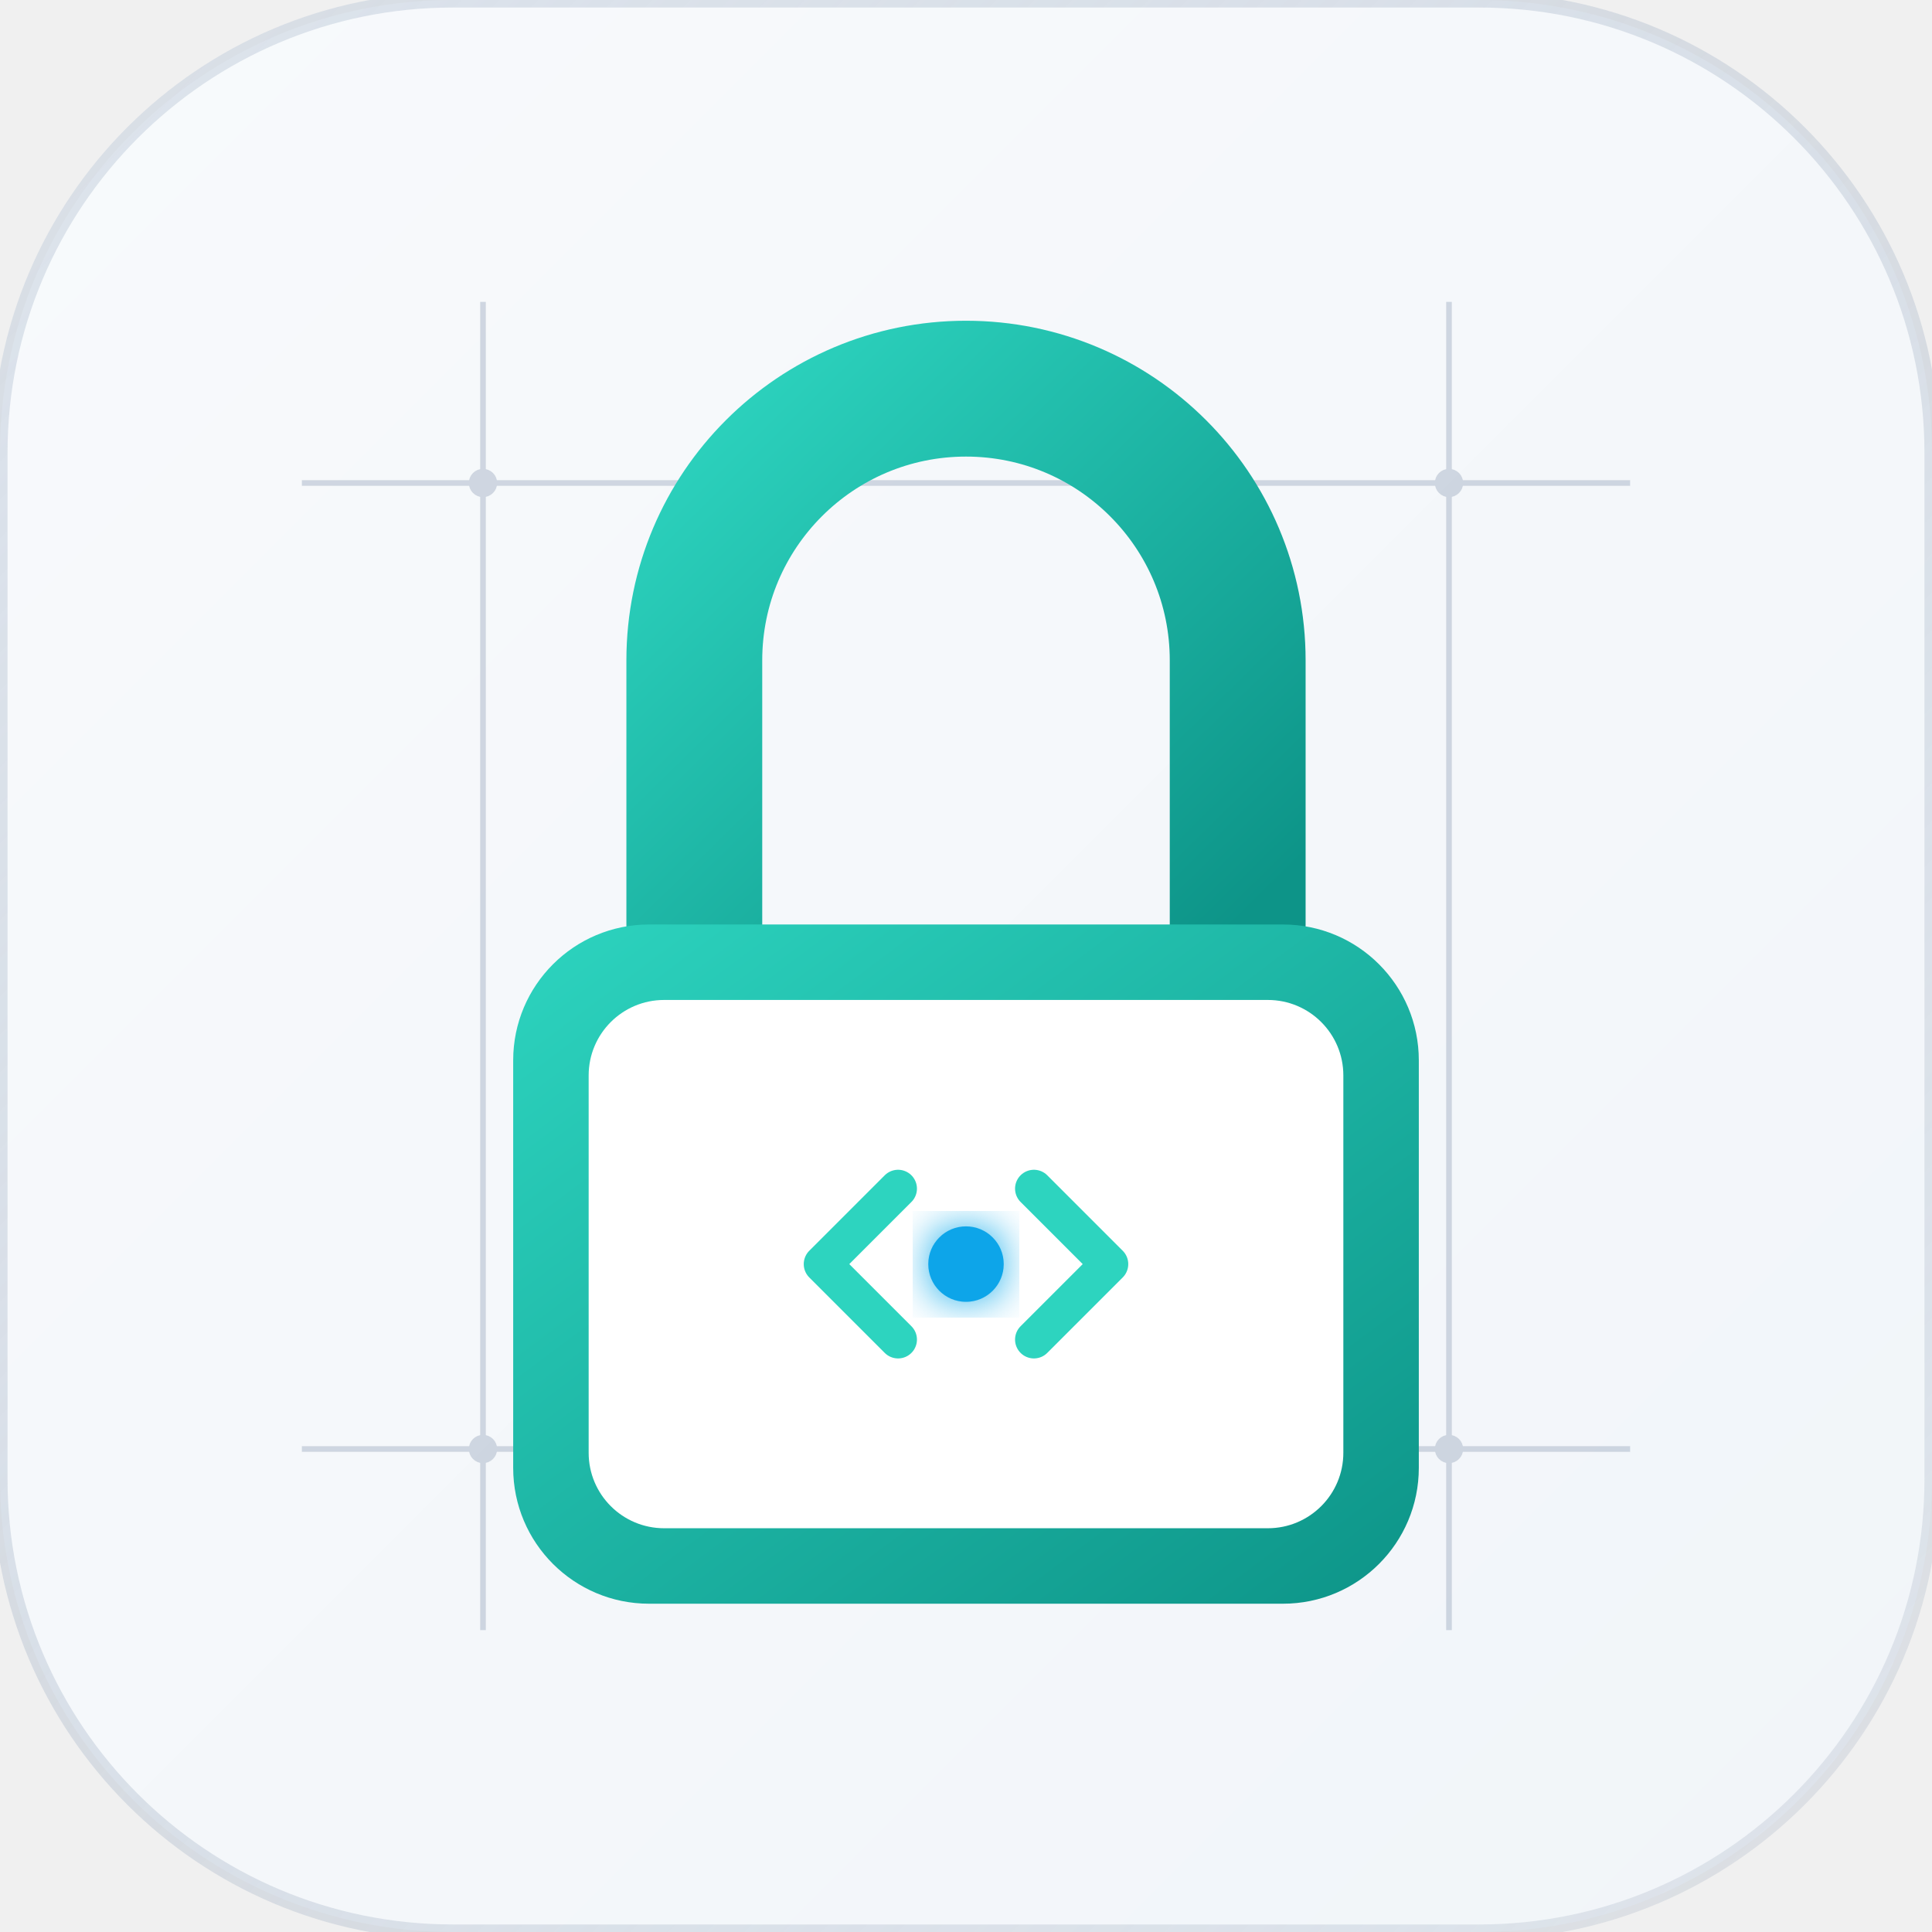
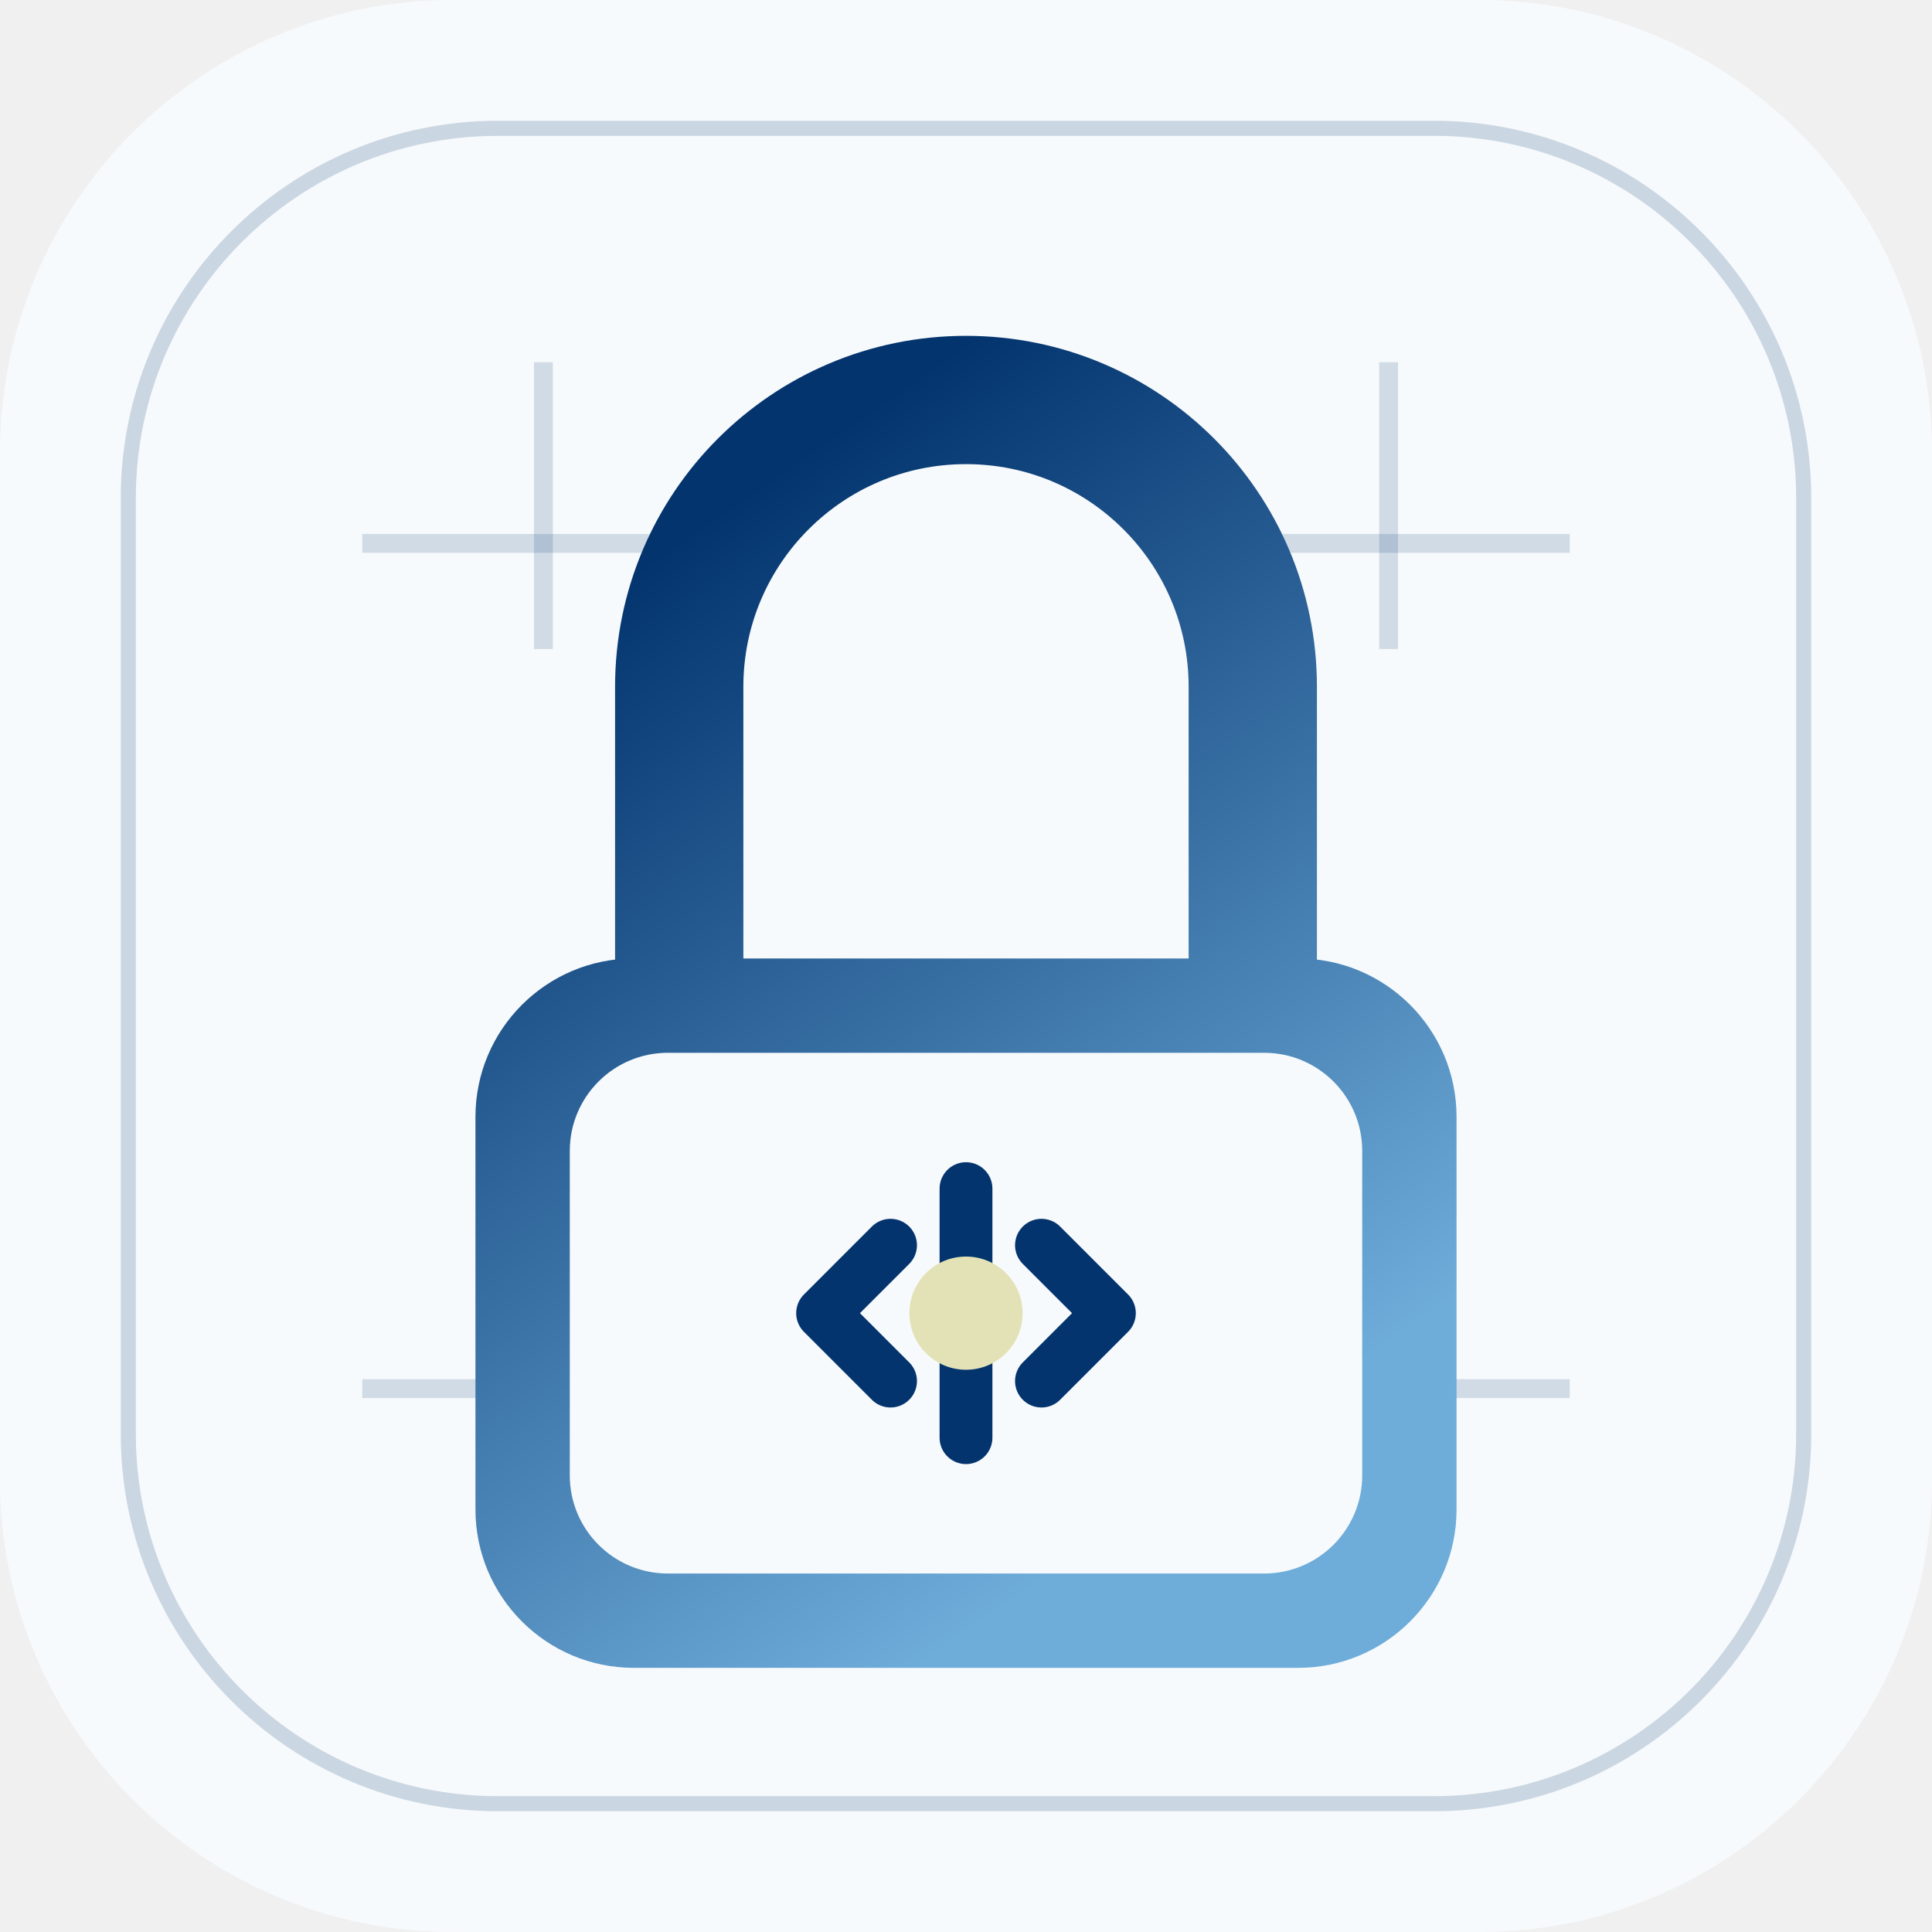
- <svg xmlns="http://www.w3.org/2000/svg" viewBox="0 0 512 512" width="512" height="512">
+ <svg xmlns="http://www.w3.org/2000/svg" viewBox="0 0 512 512" role="img" aria-labelledby="title desc">
  <defs>
-     <linearGradient id="bgGrad" x1="0%" y1="0%" x2="100%" y2="100%">
-       <stop offset="0%" stop-color="#F8FAFC" />
-       <stop offset="100%" stop-color="#F1F5F9" />
+     <linearGradient id="metal" x1="176" y1="138" x2="336" y2="370" gradientUnits="userSpaceOnUse">
+       <stop stop-color="#03346E" />
+       <stop offset="1" stop-color="#6EACDA" />
    </linearGradient>
-     <linearGradient id="glowStrokeGrad" x1="0%" y1="0%" x2="100%" y2="100%">
-       <stop offset="0%" stop-color="#CBD5E1" stop-opacity="0.6" />
-       <stop offset="100%" stop-color="#94A3B8" stop-opacity="0.2" />
-     </linearGradient>
-     <linearGradient id="aqua" x1="0%" y1="0%" x2="100%" y2="100%">
-       <stop offset="0%" stop-color="#2DD4BF" />
-       <stop offset="100%" stop-color="#0D9488" />
-     </linearGradient>
-     <filter id="glow" x="-20%" y="-20%" width="140%" height="140%">
-       <feGaussianBlur stdDeviation="6" result="blur" />
-       <feComposite in="SourceGraphic" in2="blur" operator="over" />
-     </filter>
  </defs>
-   <rect width="512" height="512" rx="120" fill="url(#bgGrad)" stroke="url(#glowStrokeGrad)" stroke-width="4" />
-   <g opacity="0.4" stroke="#94A3B8" stroke-width="1.5">
-     <line x1="128" y1="80" x2="128" y2="432" />
-     <line x1="384" y1="80" x2="384" y2="432" />
-     <line x1="80" y1="128" x2="432" y2="128" />
-     <line x1="80" y1="384" x2="432" y2="384" />
-     <circle cx="128" cy="128" r="3" fill="#94A3B8" />
-     <circle cx="384" cy="128" r="3" fill="#94A3B8" />
-     <circle cx="128" cy="384" r="3" fill="#94A3B8" />
-     <circle cx="384" cy="384" r="3" fill="#94A3B8" />
+   <rect width="512" height="512" rx="120" fill="#F7FAFC" />
+   <rect x="34" y="34" width="444" height="444" rx="98" fill="none" stroke="#03346E" stroke-opacity=".18" stroke-width="4" />
+   <g fill="none" stroke="#03346E" stroke-opacity=".16" stroke-width="5">
+     <path d="M96 144h76m168 0h76M96 368h76m168 0h76" />
+     <path d="M144 96v76m0 168v76M368 96v76m0 168v76" />
  </g>
-   <g transform="translate(0, 5)">
-     <path d="M 184 240 V 170 A 72 72 0 0 1 328 170 V 240" fill="none" stroke="url(#aqua)" stroke-width="36" stroke-linecap="round" />
-     <rect x="136" y="240" width="240" height="180" rx="36" fill="url(#aqua)" />
-     <rect x="156" y="260" width="200" height="140" rx="20" fill="#FFFFFF" />
-     <g transform="translate(256, 330)">
-       <path d="M -18 -20 L -38 0 L -18 20" fill="none" stroke="#2DD4BF" stroke-width="10" stroke-linecap="round" stroke-linejoin="round" />
-       <path d="M 18 -20 L 38 0 L 18 20" fill="none" stroke="#2DD4BF" stroke-width="10" stroke-linecap="round" stroke-linejoin="round" />
-       <circle cx="0" cy="0" r="10" fill="#0EA5E9" filter="url(#glow)" />
-     </g>
+   <g transform="translate(0 8)">
+     <path d="M180 246v-72a76 76 0 0 1 152 0v72" fill="none" stroke="url(#metal)" stroke-width="34" stroke-linecap="round" />
+     <rect x="126" y="246" width="260" height="188" rx="42" fill="url(#metal)" />
+     <rect x="151" y="271" width="210" height="138" rx="26" fill="#F7FAFC" />
+     <path d="m236 322-18 18 18 18m40-36 18 18-18 18M256 307v66" fill="none" stroke="#03346E" stroke-width="14" stroke-linecap="round" stroke-linejoin="round" />
+     <circle cx="256" cy="340" r="15" fill="#E2E2B6" />
  </g>
</svg>
